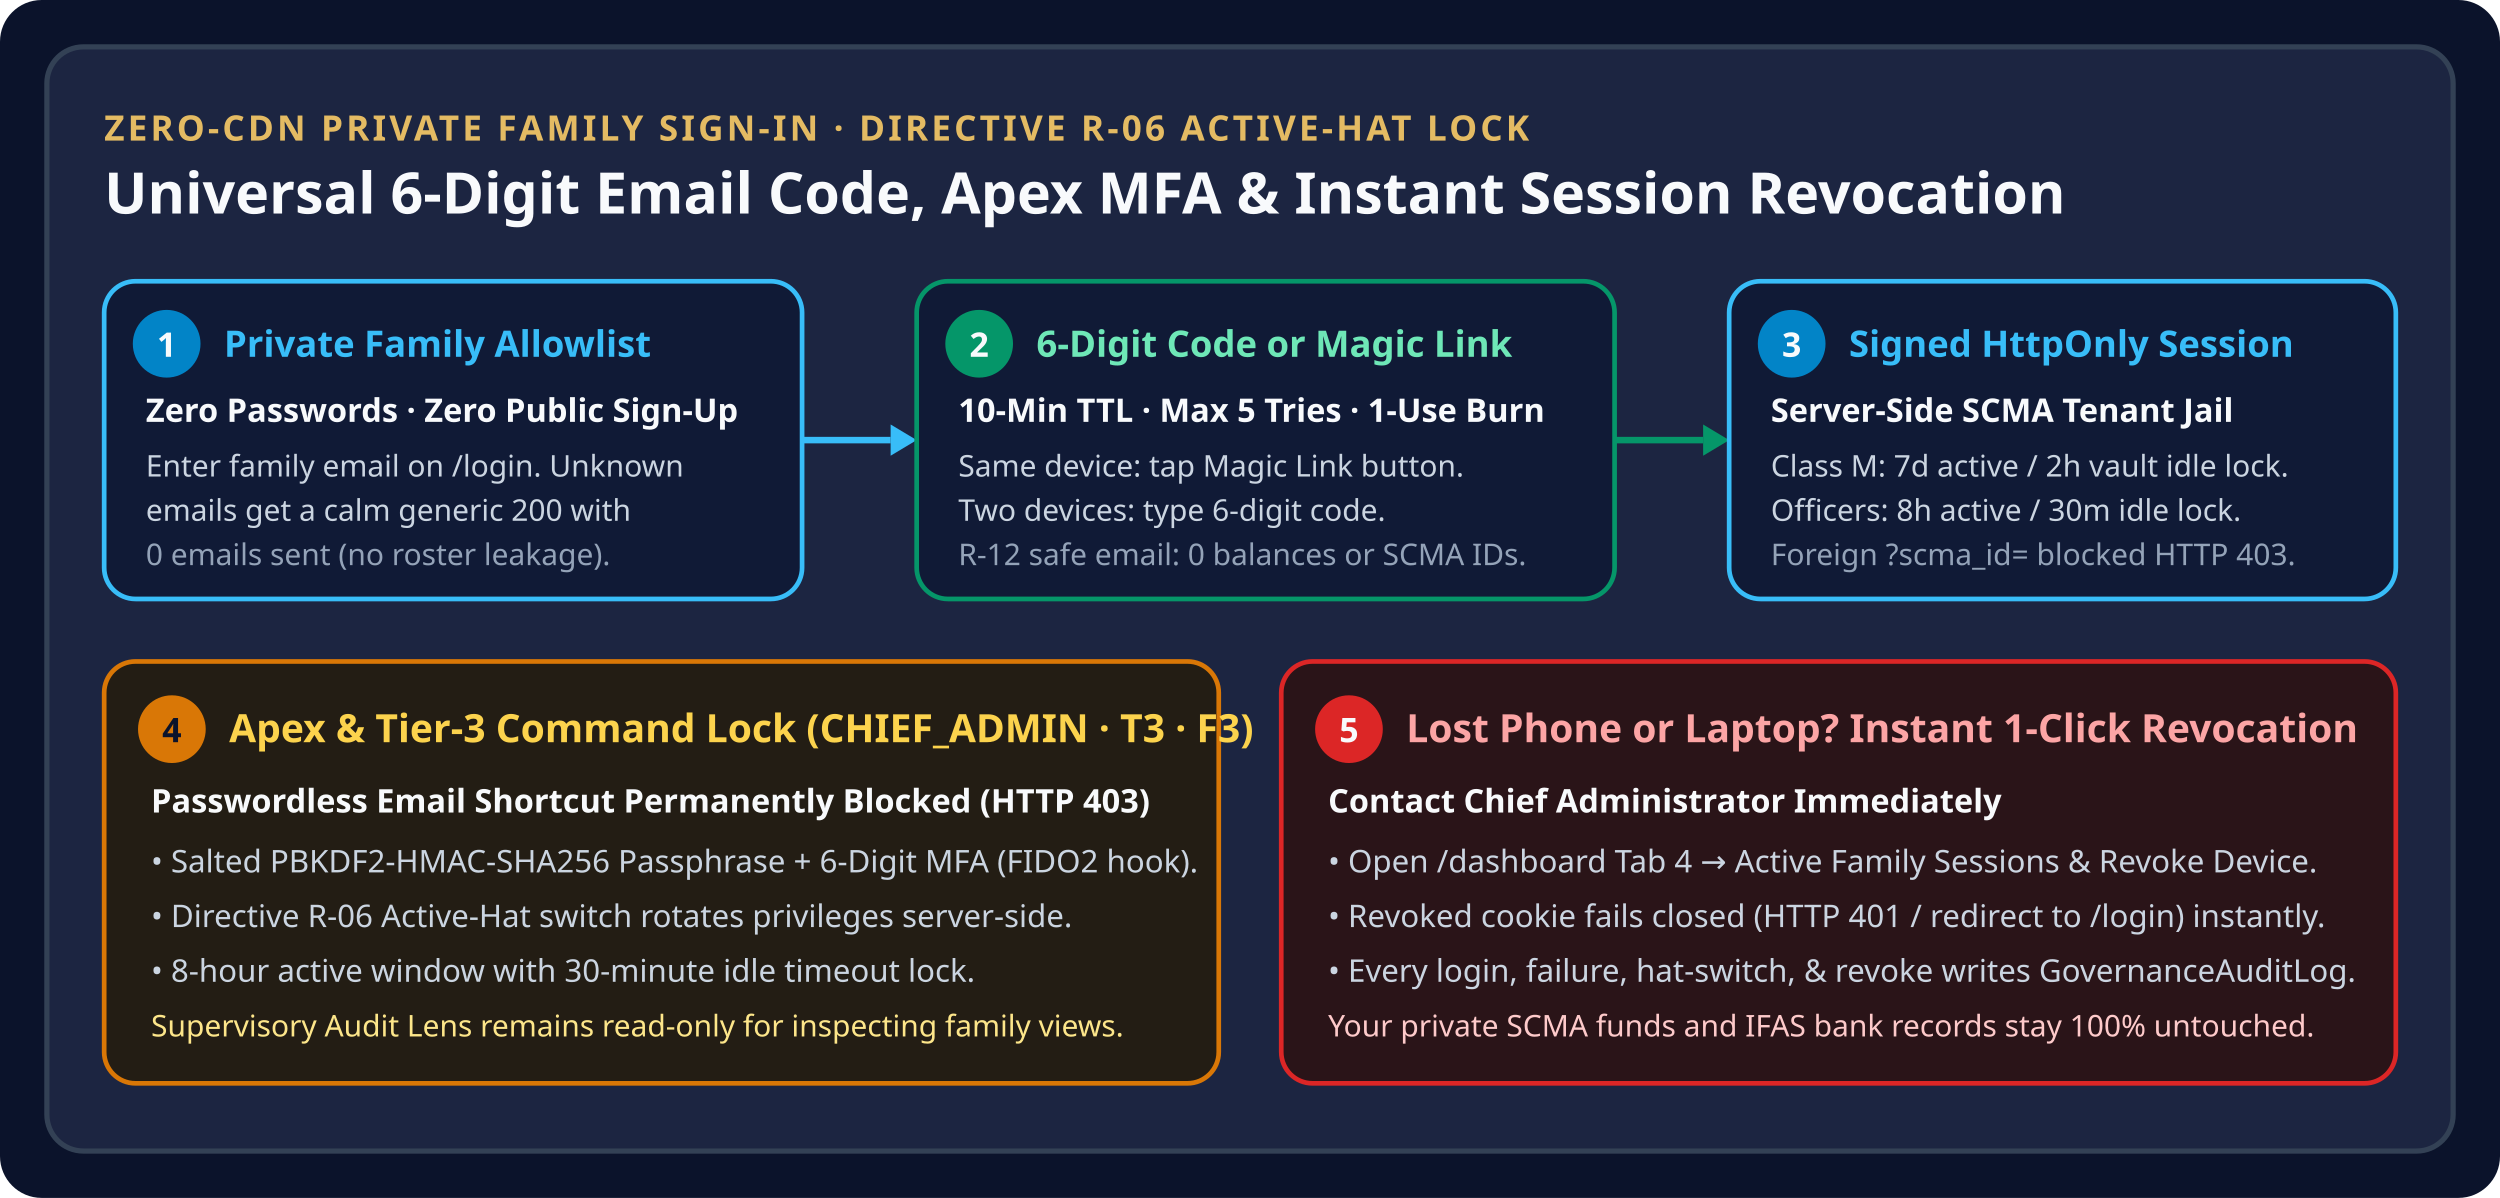
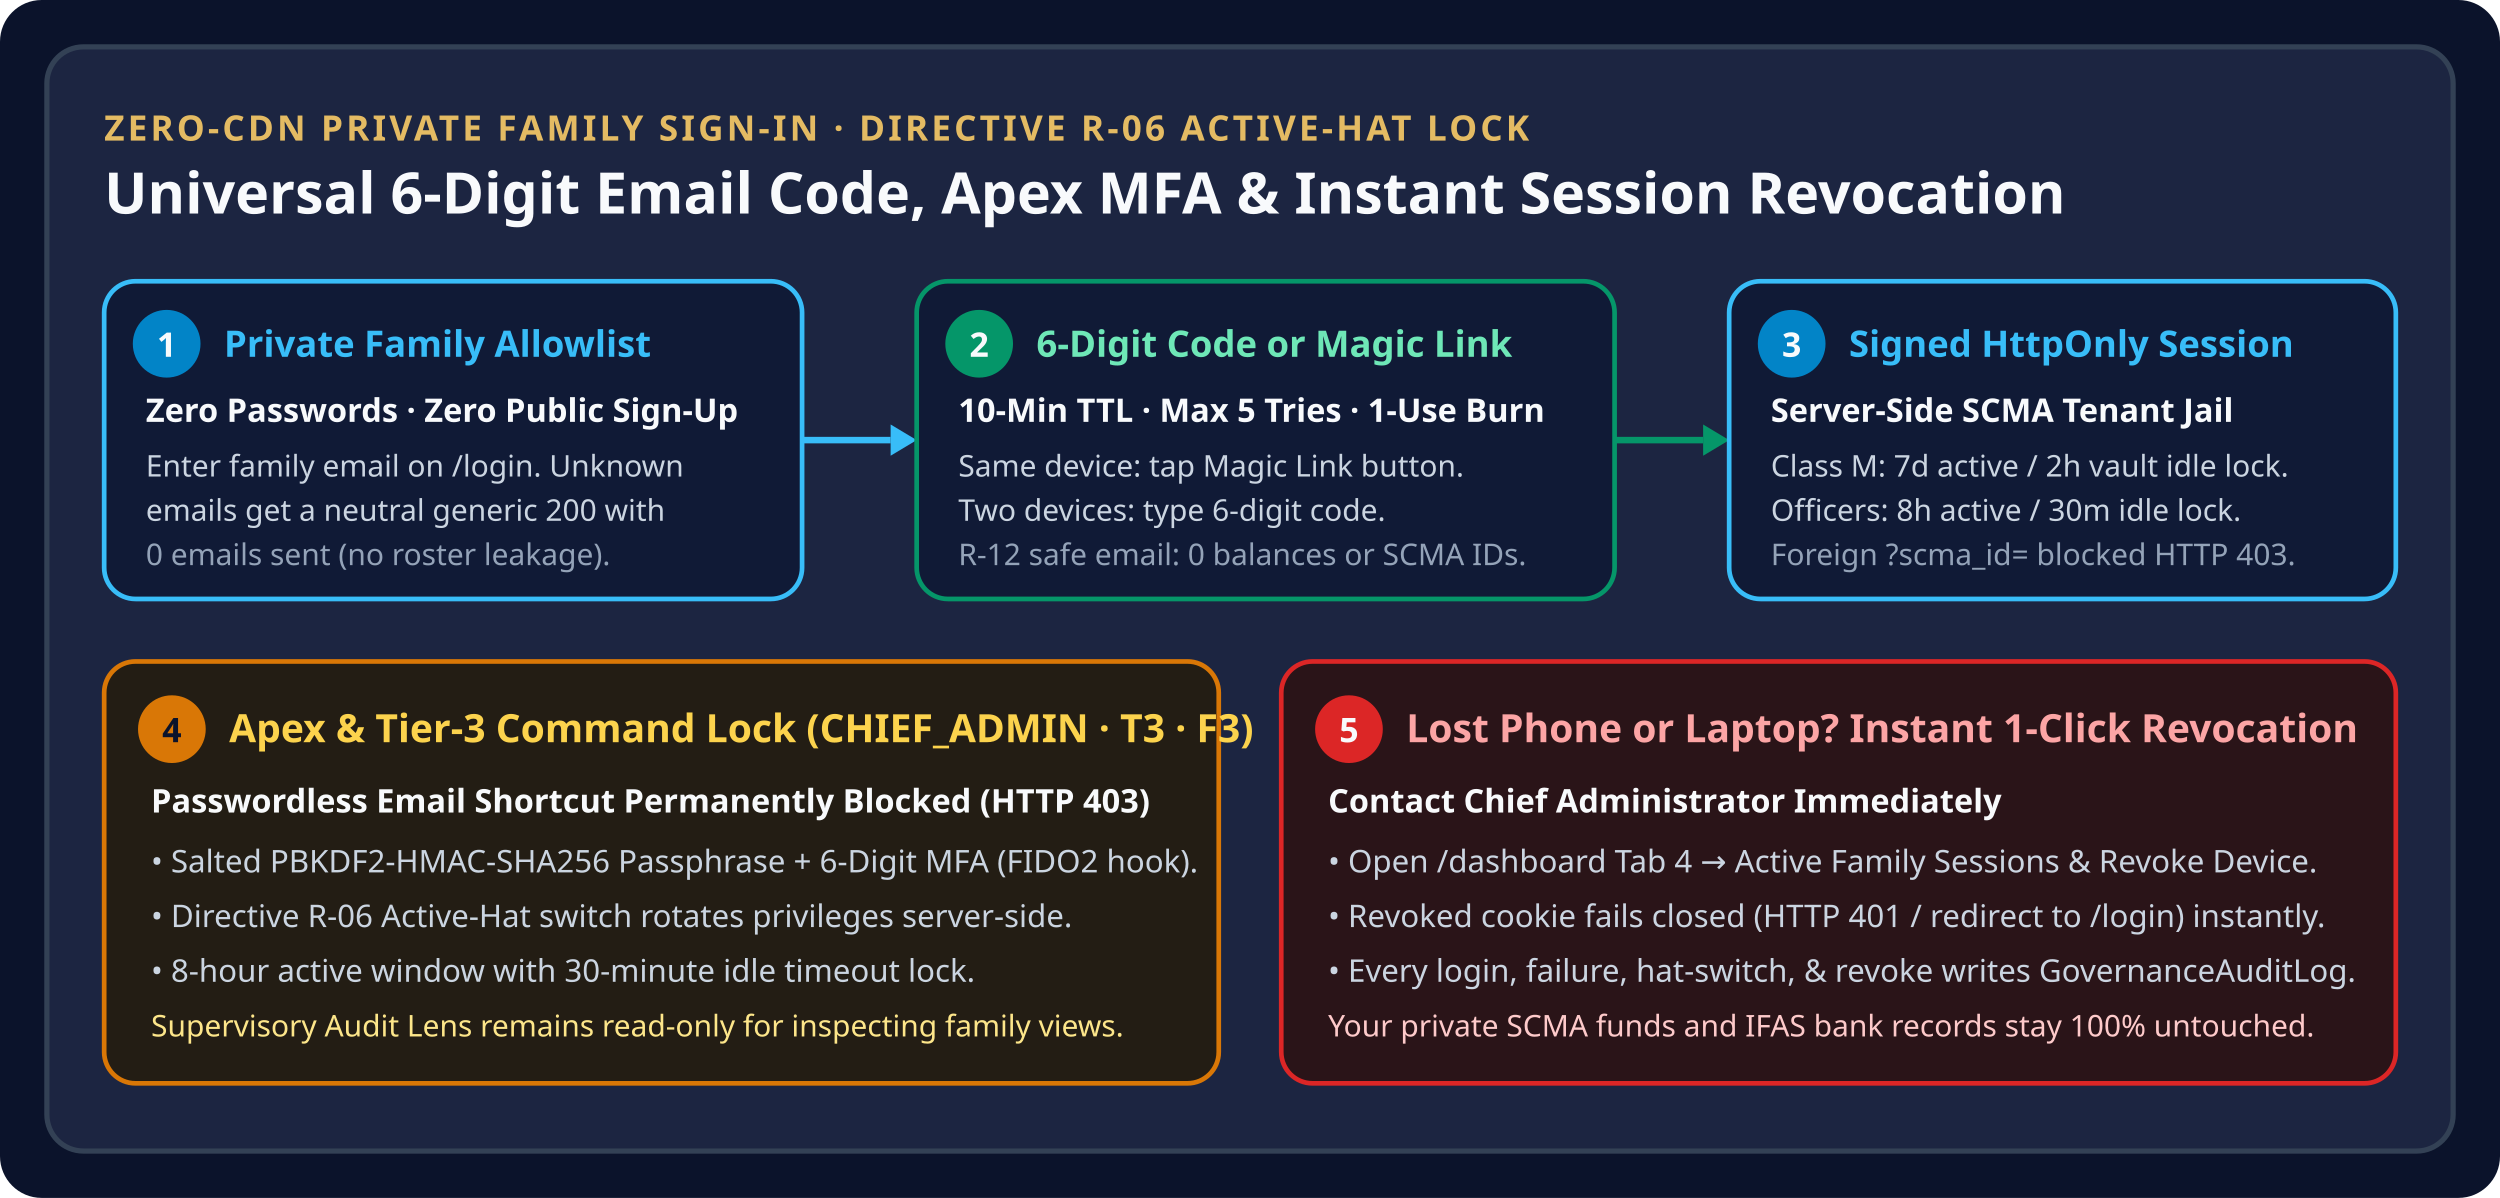
<svg xmlns="http://www.w3.org/2000/svg" viewBox="0 0 960 460" role="img" aria-label="Private Family Sign-In, Active-Hat Lock, and Lost-Device Session Revocation Flow">
  <rect width="960" height="460" rx="16" fill="#0B132B" />
  <rect x="18" y="18" width="924" height="424" rx="14" fill="#1C2541" stroke="#334155" stroke-width="2" />
  <text x="40" y="54" fill="#E4BB63" font-family="system-ui,sans-serif" font-size="13.5" font-weight="800" letter-spacing="1.2">ZERO-CDN PRIVATE FAMILY SIGN-IN · DIRECTIVE R-06 ACTIVE-HAT LOCK</text>
  <text x="40" y="82" fill="#F8FAFC" font-family="system-ui,sans-serif" font-size="22" font-weight="800">Universal 6-Digit Email Code, Apex MFA &amp; Instant Session Revocation</text>
  <rect x="40" y="108" width="268" height="122" rx="12" fill="#101A36" stroke="#38BDF8" stroke-width="1.8" />
  <circle cx="64" cy="132" r="13" fill="#0284C7" />
  <text x="64" y="137" text-anchor="middle" fill="#F8FAFC" font-family="system-ui,sans-serif" font-size="13" font-weight="800">1</text>
  <text x="86" y="137" fill="#38BDF8" font-family="system-ui,sans-serif" font-size="14" font-weight="800">Private Family Allowlist</text>
  <text x="56" y="162" fill="#F8FAFC" font-family="system-ui,sans-serif" font-size="12.5" font-weight="700">Zero Passwords · Zero Public Sign-Up</text>
  <text x="56" y="183" fill="#CBD5E1" font-family="system-ui,sans-serif" font-size="11.5">Enter family email on /login. Unknown</text>
-   <text x="56" y="200" fill="#CBD5E1" font-family="system-ui,sans-serif" font-size="11.5">emails get a calm generic 200 with</text>
+   <text x="56" y="200" fill="#CBD5E1" font-family="system-ui,sans-serif" font-size="11.5">emails get a neutral generic 200 with</text>
  <text x="56" y="217" fill="#94A3B8" font-family="system-ui,sans-serif" font-size="11.5">0 emails sent (no roster leakage).</text>
  <path d="M 308 169 L 342 169" stroke="#38BDF8" stroke-width="2.5" fill="none" />
  <polygon points="342,163 352,169 342,175" fill="#38BDF8" />
  <rect x="352" y="108" width="268" height="122" rx="12" fill="#101A36" stroke="#059669" stroke-width="1.8" />
  <circle cx="376" cy="132" r="13" fill="#059669" />
  <text x="376" y="137" text-anchor="middle" fill="#F8FAFC" font-family="system-ui,sans-serif" font-size="13" font-weight="800">2</text>
  <text x="398" y="137" fill="#6EE7B7" font-family="system-ui,sans-serif" font-size="14" font-weight="800">6-Digit Code or Magic Link</text>
  <text x="368" y="162" fill="#F8FAFC" font-family="system-ui,sans-serif" font-size="12.5" font-weight="700">10-Min TTL · Max 5 Tries · 1-Use Burn</text>
  <text x="368" y="183" fill="#CBD5E1" font-family="system-ui,sans-serif" font-size="11.5">Same device: tap Magic Link button.</text>
  <text x="368" y="200" fill="#CBD5E1" font-family="system-ui,sans-serif" font-size="11.5">Two devices: type 6-digit code.</text>
  <text x="368" y="217" fill="#94A3B8" font-family="system-ui,sans-serif" font-size="11.5">R-12 safe email: 0 balances or SCMA IDs.</text>
  <path d="M 620 169 L 654 169" stroke="#059669" stroke-width="2.5" fill="none" />
  <polygon points="654,163 664,169 654,175" fill="#059669" />
  <rect x="664" y="108" width="256" height="122" rx="12" fill="#101A36" stroke="#38BDF8" stroke-width="1.8" />
  <circle cx="688" cy="132" r="13" fill="#0284C7" />
  <text x="688" y="137" text-anchor="middle" fill="#F8FAFC" font-family="system-ui,sans-serif" font-size="13" font-weight="800">3</text>
  <text x="710" y="137" fill="#38BDF8" font-family="system-ui,sans-serif" font-size="14" font-weight="800">Signed HttpOnly Session</text>
  <text x="680" y="162" fill="#F8FAFC" font-family="system-ui,sans-serif" font-size="12.5" font-weight="700">Server-Side SCMA Tenant Jail</text>
  <text x="680" y="183" fill="#CBD5E1" font-family="system-ui,sans-serif" font-size="11.5">Class M: 7d active / 2h vault idle lock.</text>
  <text x="680" y="200" fill="#CBD5E1" font-family="system-ui,sans-serif" font-size="11.5">Officers: 8h active / 30m idle lock.</text>
  <text x="680" y="217" fill="#94A3B8" font-family="system-ui,sans-serif" font-size="11.5">Foreign ?scma_id= blocked HTTP 403.</text>
  <rect x="40" y="254" width="428" height="162" rx="12" fill="#231D14" stroke="#D97706" stroke-width="1.8" />
  <circle cx="66" cy="280" r="13" fill="#D97706" />
  <text x="66" y="285" text-anchor="middle" fill="#0B132B" font-family="system-ui,sans-serif" font-size="13" font-weight="800">4</text>
  <text x="88" y="285" fill="#FCD34D" font-family="system-ui,sans-serif" font-size="15" font-weight="800">Apex &amp; Tier-3 Command Lock (CHIEF_ADMIN · T3 · F3)</text>
  <text x="58" y="312" fill="#F8FAFC" font-family="system-ui,sans-serif" font-size="12.5" font-weight="700">Passwordless Email Shortcut Permanently Blocked (HTTP 403)</text>
  <text x="58" y="335" fill="#CBD5E1" font-family="system-ui,sans-serif" font-size="12">• Salted PBKDF2-HMAC-SHA256 Passphrase + 6-Digit MFA (FIDO2 hook).</text>
  <text x="58" y="356" fill="#CBD5E1" font-family="system-ui,sans-serif" font-size="12">• Directive R-06 Active-Hat switch rotates privileges server-side.</text>
  <text x="58" y="377" fill="#CBD5E1" font-family="system-ui,sans-serif" font-size="12">• 8-hour active window with 30-minute idle timeout lock.</text>
  <text x="58" y="398" fill="#FDE68A" font-family="system-ui,sans-serif" font-size="11.5">Supervisory Audit Lens remains read-only for inspecting family views.</text>
  <rect x="492" y="254" width="428" height="162" rx="12" fill="#2A1418" stroke="#DC2626" stroke-width="1.8" />
  <circle cx="518" cy="280" r="13" fill="#DC2626" />
  <text x="518" y="285" text-anchor="middle" fill="#F8FAFC" font-family="system-ui,sans-serif" font-size="13" font-weight="800">5</text>
  <text x="540" y="285" fill="#FCA5A5" font-family="system-ui,sans-serif" font-size="15" font-weight="800">Lost Phone or Laptop? Instant 1-Click Revocation</text>
  <text x="510" y="312" fill="#F8FAFC" font-family="system-ui,sans-serif" font-size="12.5" font-weight="700">Contact Chief Administrator Immediately</text>
  <text x="510" y="335" fill="#CBD5E1" font-family="system-ui,sans-serif" font-size="12">• Open /dashboard Tab 4 → Active Family Sessions &amp; Revoke Device.</text>
  <text x="510" y="356" fill="#CBD5E1" font-family="system-ui,sans-serif" font-size="12">• Revoked cookie fails closed (HTTP 401 / redirect to /login) instantly.</text>
  <text x="510" y="377" fill="#CBD5E1" font-family="system-ui,sans-serif" font-size="12">• Every login, failure, hat-switch, &amp; revoke writes GovernanceAuditLog.</text>
  <text x="510" y="398" fill="#FECACA" font-family="system-ui,sans-serif" font-size="11.5">Your private SCMA funds and IFAS bank records stay 100% untouched.</text>
</svg>
